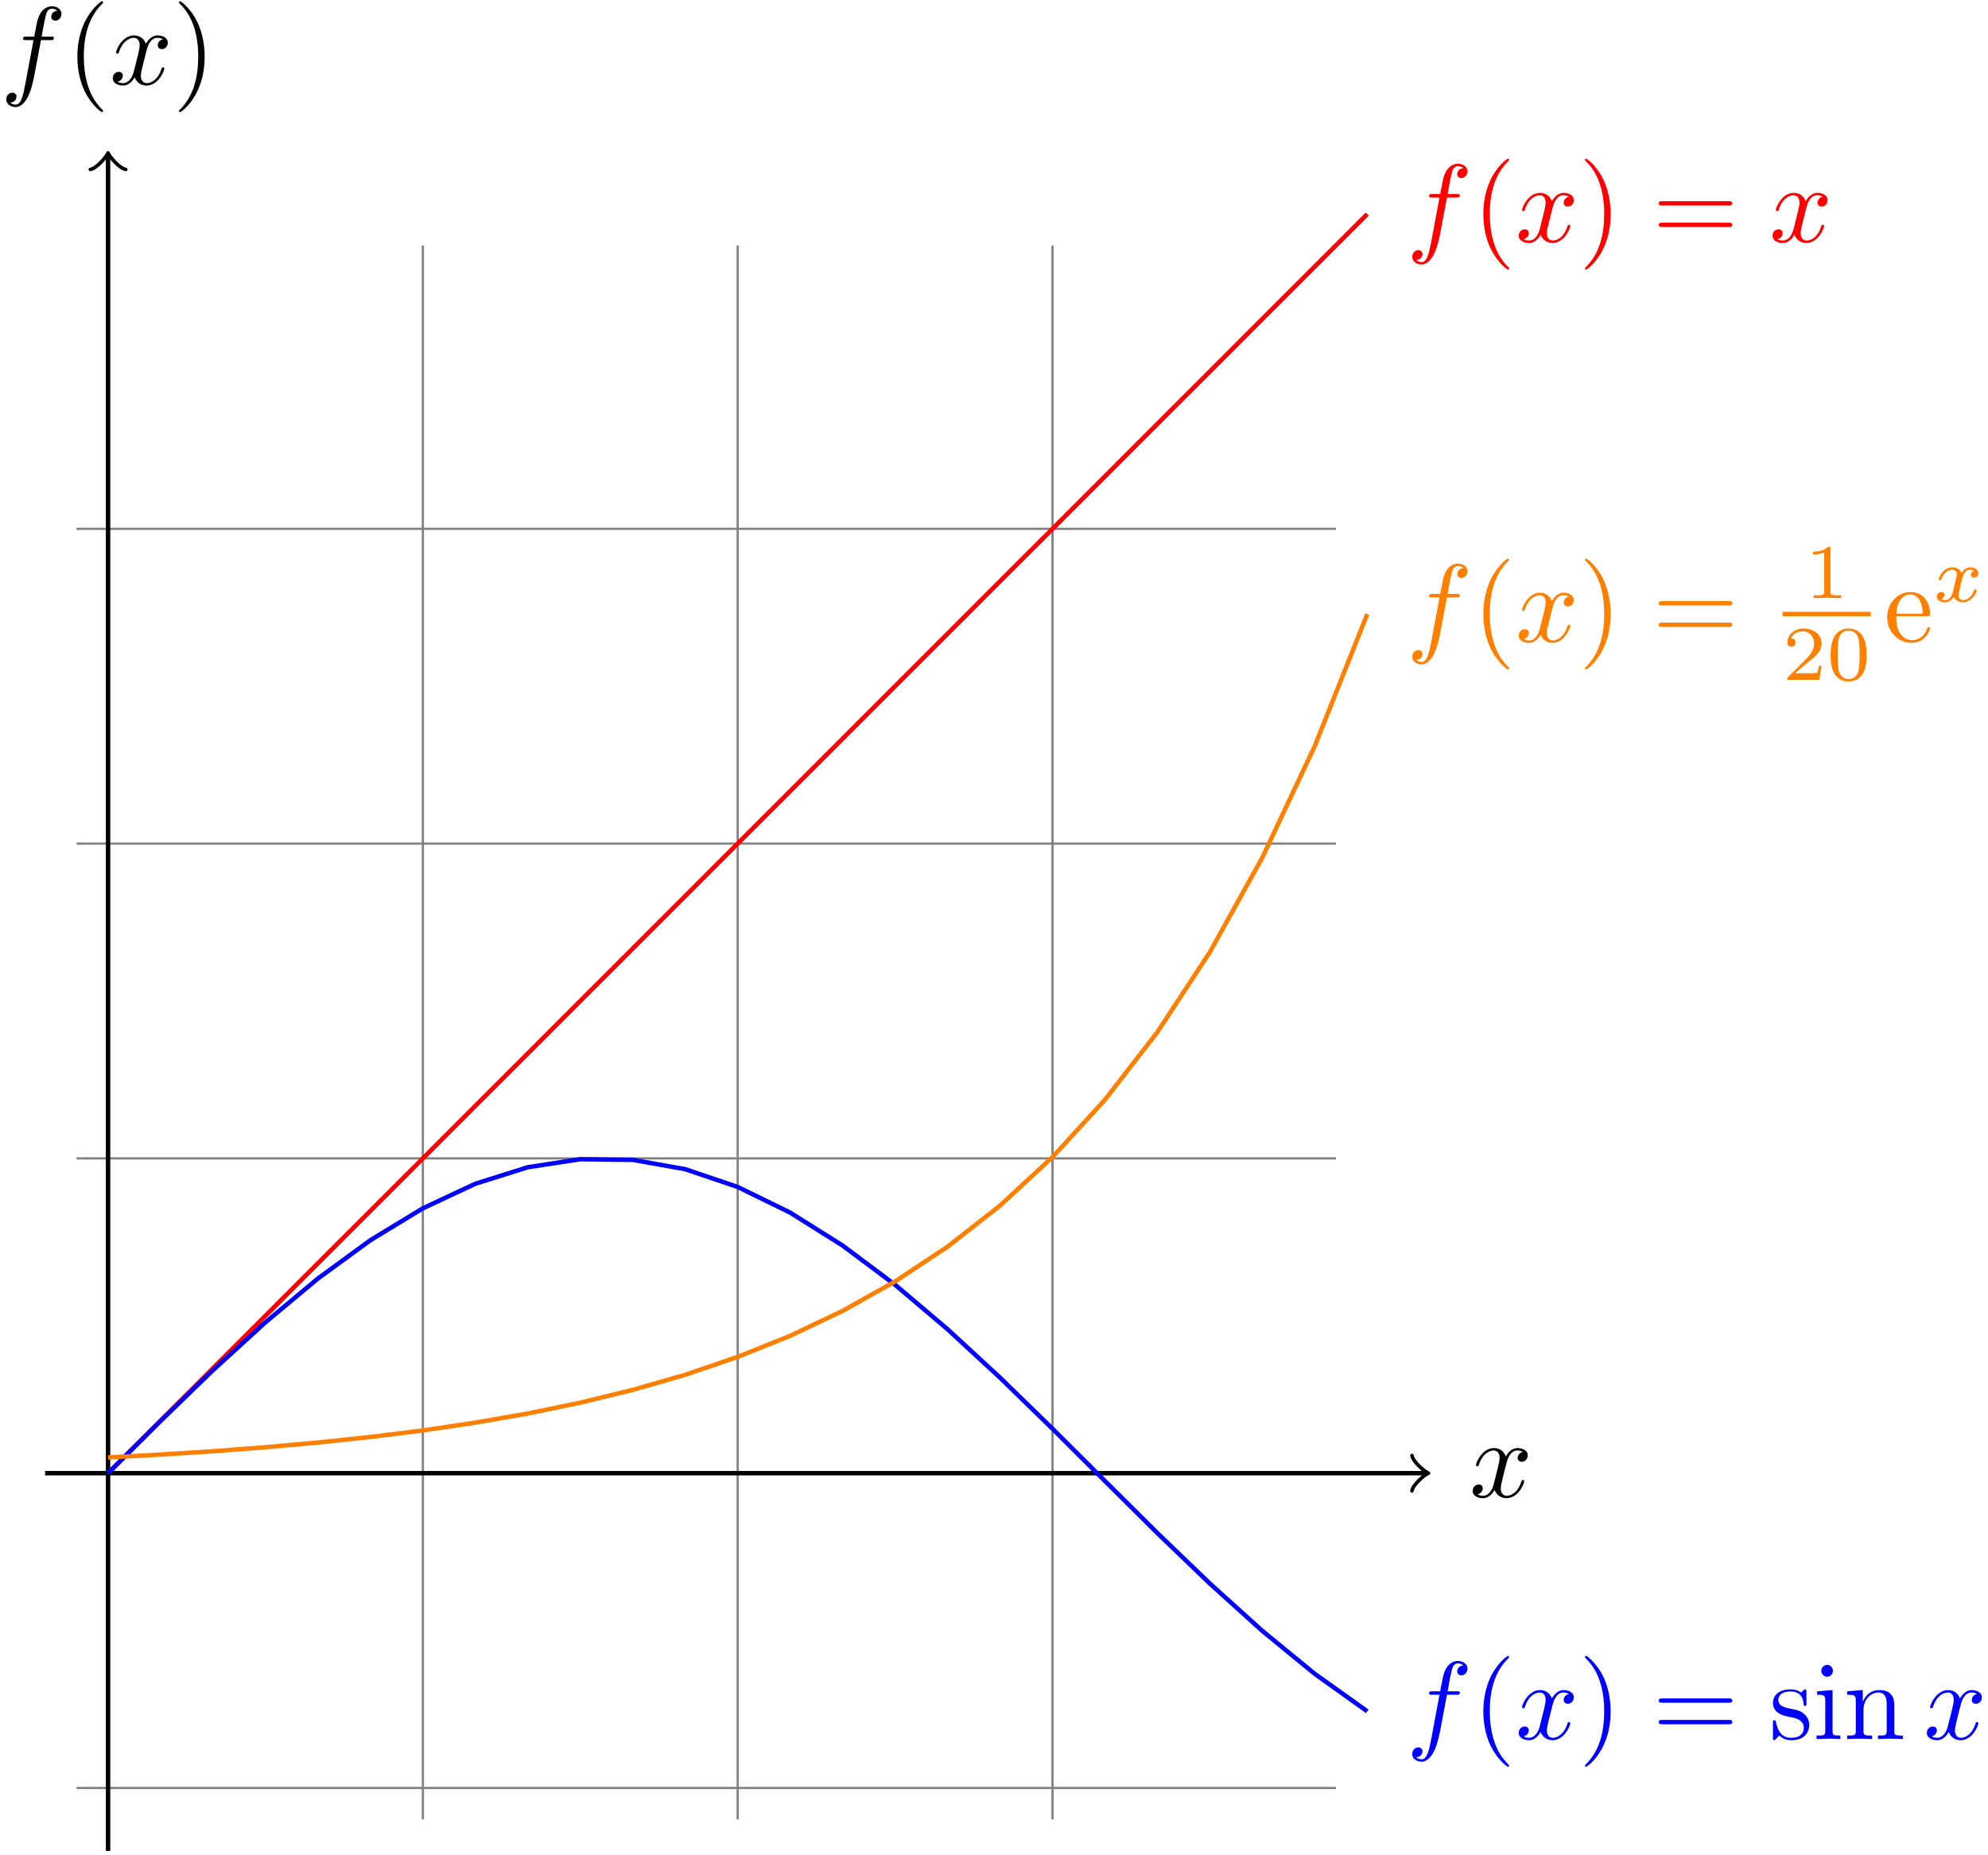
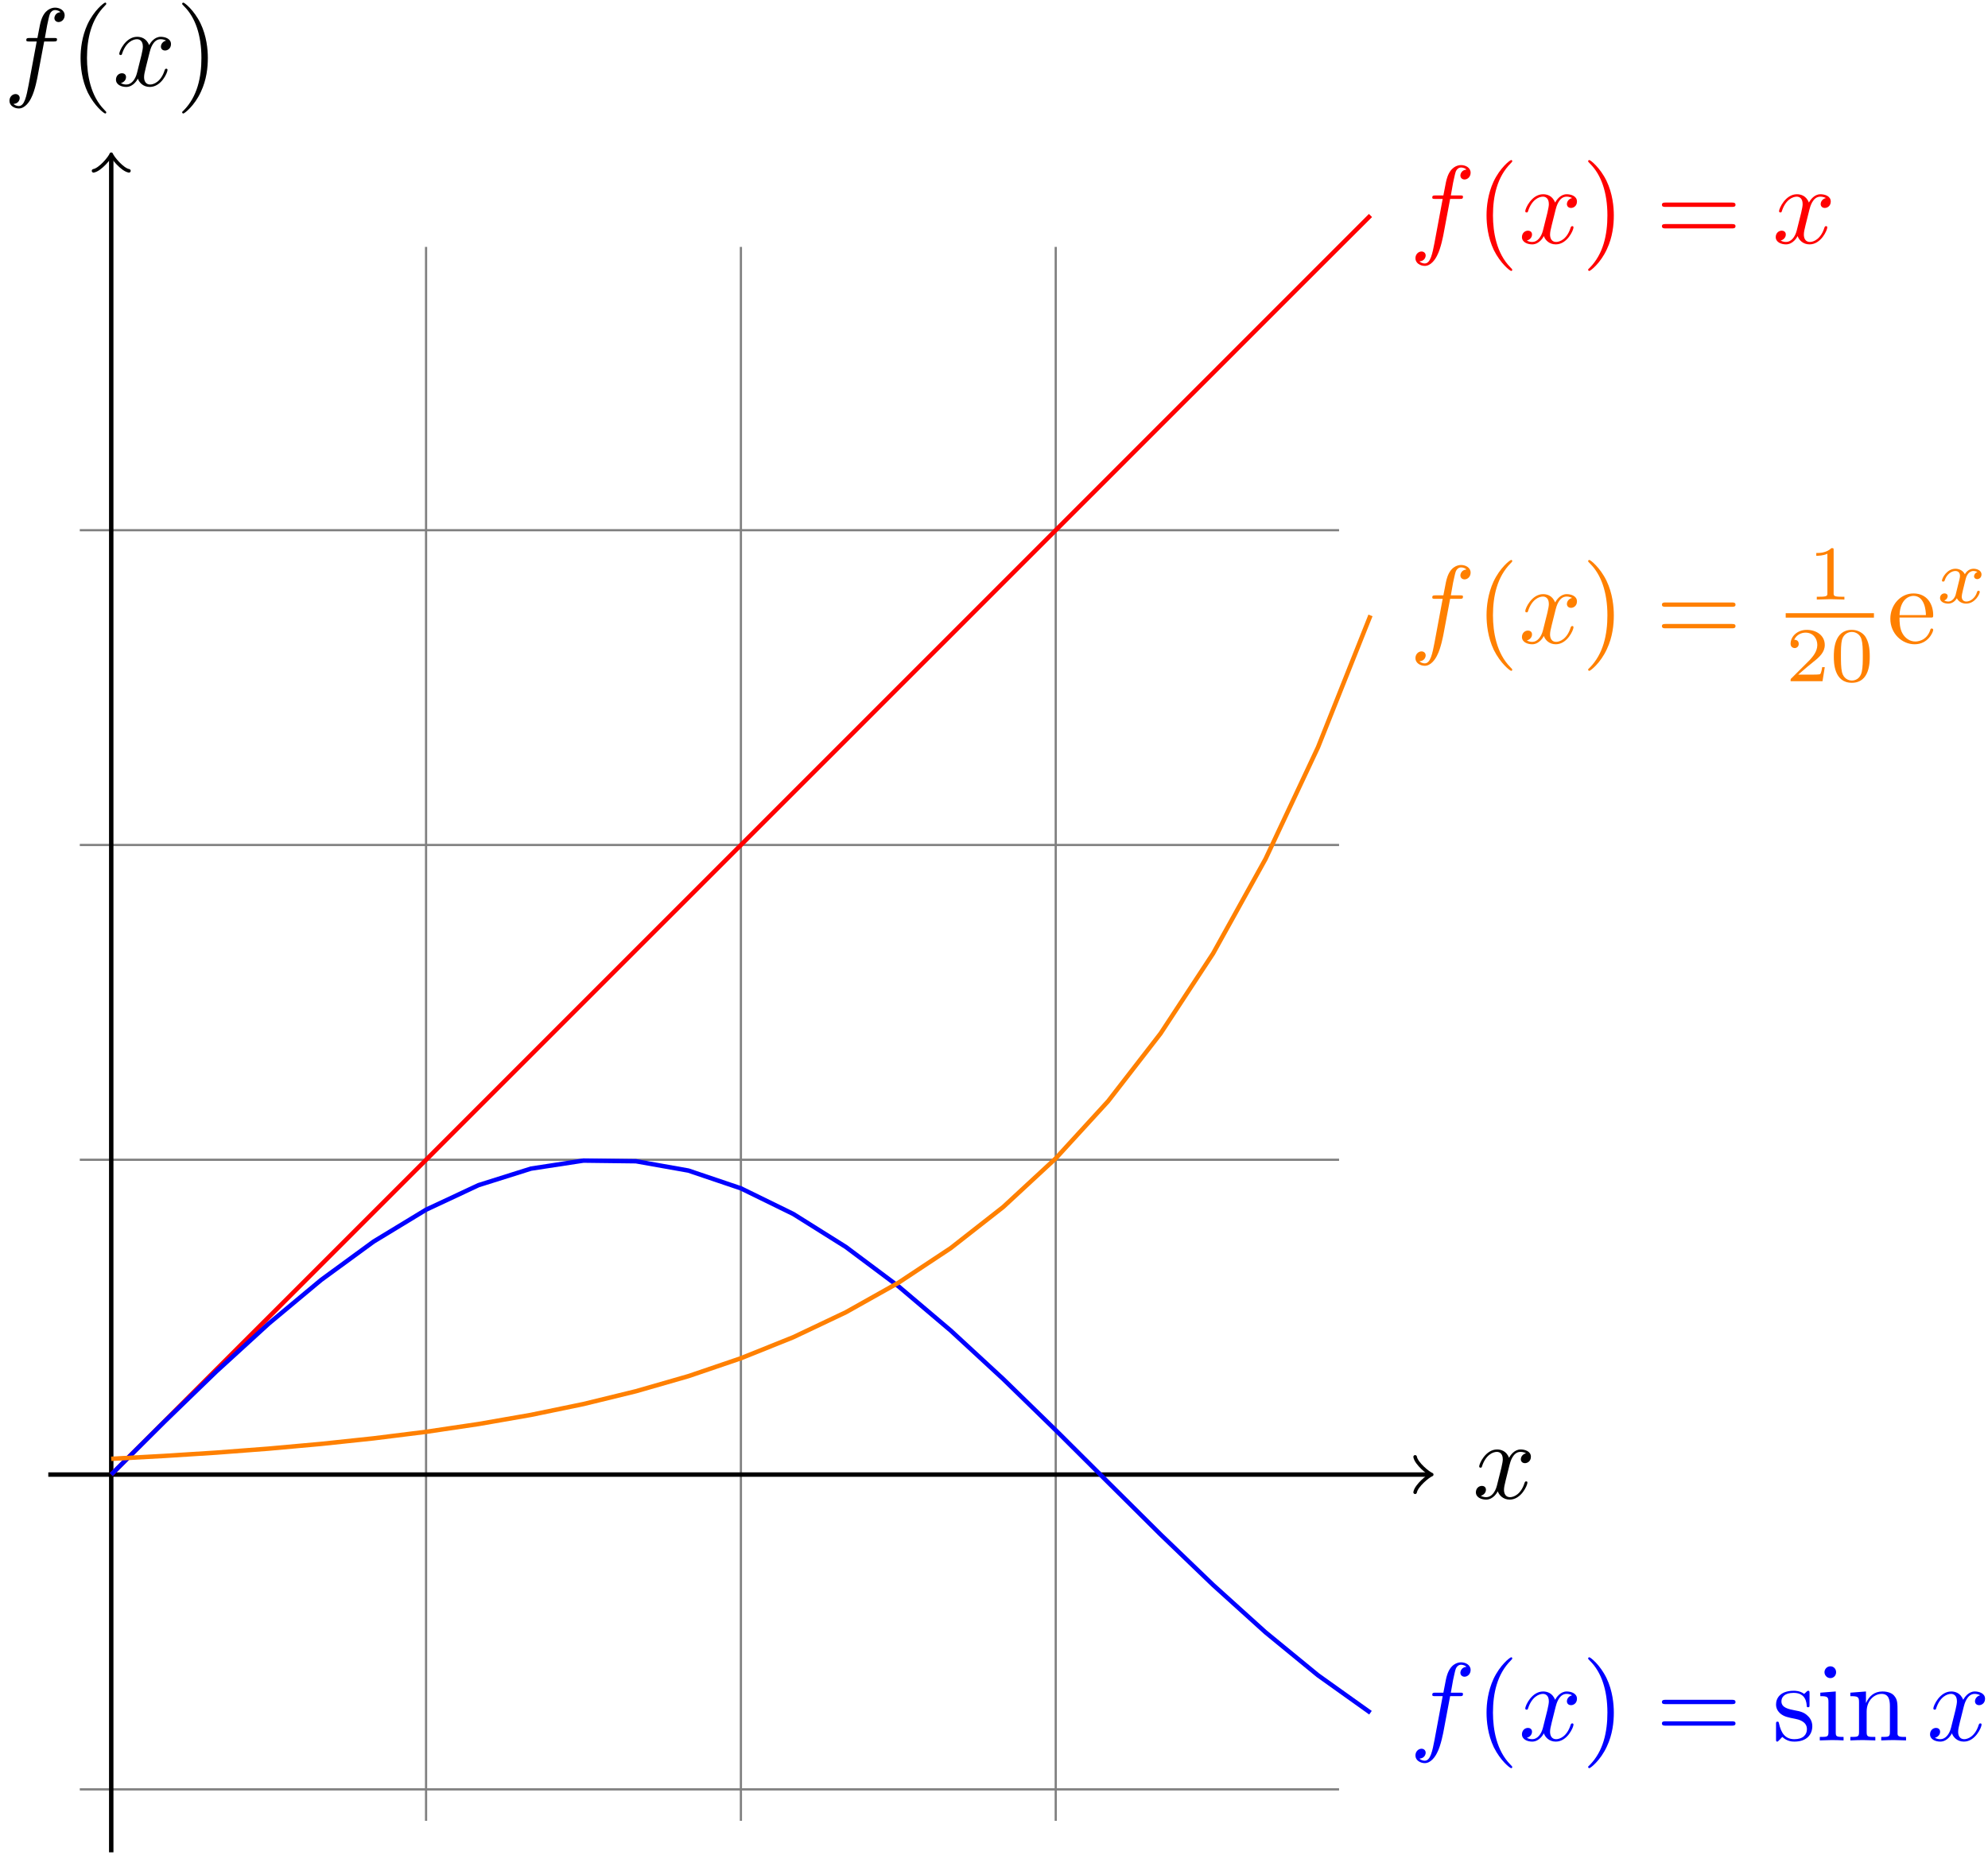
<svg xmlns="http://www.w3.org/2000/svg" xmlns:xlink="http://www.w3.org/1999/xlink" width="179pt" height="167pt" viewBox="0 0 179 167" version="1.1">
  <defs>
    <g>
      <symbol overflow="visible" id="glyph0-0">
        <path style="stroke:none;" d="" />
      </symbol>
      <symbol overflow="visible" id="glyph0-1">
        <path style="stroke:none;" d="M 3.328 -3.016 C 3.391 -3.266 3.625 -4.188 4.312 -4.188 C 4.359 -4.188 4.609 -4.188 4.812 -4.062 C 4.531 -4 4.344 -3.766 4.344 -3.516 C 4.344 -3.359 4.453 -3.172 4.719 -3.172 C 4.938 -3.172 5.25 -3.344 5.25 -3.75 C 5.25 -4.266 4.672 -4.406 4.328 -4.406 C 3.75 -4.406 3.406 -3.875 3.281 -3.656 C 3.031 -4.312 2.5 -4.406 2.203 -4.406 C 1.172 -4.406 0.594 -3.125 0.594 -2.875 C 0.594 -2.766 0.703 -2.766 0.719 -2.766 C 0.797 -2.766 0.828 -2.797 0.844 -2.875 C 1.188 -3.938 1.844 -4.188 2.188 -4.188 C 2.375 -4.188 2.719 -4.094 2.719 -3.516 C 2.719 -3.203 2.547 -2.547 2.188 -1.141 C 2.031 -0.531 1.672 -0.109 1.234 -0.109 C 1.172 -0.109 0.953 -0.109 0.734 -0.234 C 0.984 -0.297 1.203 -0.5 1.203 -0.781 C 1.203 -1.047 0.984 -1.125 0.844 -1.125 C 0.531 -1.125 0.297 -0.875 0.297 -0.547 C 0.297 -0.094 0.781 0.109 1.219 0.109 C 1.891 0.109 2.25 -0.594 2.266 -0.641 C 2.391 -0.281 2.75 0.109 3.344 0.109 C 4.375 0.109 4.938 -1.172 4.938 -1.422 C 4.938 -1.531 4.859 -1.531 4.828 -1.531 C 4.734 -1.531 4.719 -1.484 4.688 -1.422 C 4.359 -0.344 3.688 -0.109 3.375 -0.109 C 2.984 -0.109 2.828 -0.422 2.828 -0.766 C 2.828 -0.984 2.875 -1.203 2.984 -1.641 Z M 3.328 -3.016 " />
      </symbol>
      <symbol overflow="visible" id="glyph0-2">
        <path style="stroke:none;" d="M 3.656 -3.984 L 4.516 -3.984 C 4.719 -3.984 4.812 -3.984 4.812 -4.188 C 4.812 -4.297 4.719 -4.297 4.547 -4.297 L 3.719 -4.297 L 3.922 -5.438 C 3.969 -5.641 4.109 -6.344 4.172 -6.469 C 4.25 -6.656 4.422 -6.812 4.641 -6.812 C 4.672 -6.812 4.938 -6.812 5.125 -6.625 C 4.688 -6.594 4.578 -6.234 4.578 -6.094 C 4.578 -5.859 4.766 -5.734 4.953 -5.734 C 5.219 -5.734 5.5 -5.969 5.5 -6.344 C 5.5 -6.797 5.047 -7.031 4.641 -7.031 C 4.297 -7.031 3.672 -6.844 3.375 -5.859 C 3.312 -5.656 3.281 -5.547 3.047 -4.297 L 2.359 -4.297 C 2.156 -4.297 2.047 -4.297 2.047 -4.109 C 2.047 -3.984 2.141 -3.984 2.328 -3.984 L 2.984 -3.984 L 2.25 -0.047 C 2.062 0.922 1.891 1.828 1.375 1.828 C 1.328 1.828 1.094 1.828 0.891 1.641 C 1.359 1.609 1.453 1.25 1.453 1.109 C 1.453 0.875 1.266 0.75 1.078 0.75 C 0.812 0.75 0.531 0.984 0.531 1.359 C 0.531 1.797 0.969 2.047 1.375 2.047 C 1.922 2.047 2.328 1.453 2.5 1.078 C 2.828 0.453 3.047 -0.75 3.062 -0.828 Z M 3.656 -3.984 " />
      </symbol>
      <symbol overflow="visible" id="glyph1-0">
        <path style="stroke:none;" d="" />
      </symbol>
      <symbol overflow="visible" id="glyph1-1">
        <path style="stroke:none;" d="M 3.297 2.391 C 3.297 2.359 3.297 2.344 3.125 2.172 C 1.891 0.922 1.562 -0.969 1.562 -2.5 C 1.562 -4.234 1.938 -5.969 3.172 -7.203 C 3.297 -7.328 3.297 -7.344 3.297 -7.375 C 3.297 -7.453 3.266 -7.484 3.203 -7.484 C 3.094 -7.484 2.203 -6.797 1.609 -5.531 C 1.109 -4.438 0.984 -3.328 0.984 -2.5 C 0.984 -1.719 1.094 -0.516 1.641 0.625 C 2.25 1.844 3.094 2.5 3.203 2.5 C 3.266 2.5 3.297 2.469 3.297 2.391 Z M 3.297 2.391 " />
      </symbol>
      <symbol overflow="visible" id="glyph1-2">
        <path style="stroke:none;" d="M 2.875 -2.5 C 2.875 -3.266 2.766 -4.469 2.219 -5.609 C 1.625 -6.828 0.766 -7.484 0.672 -7.484 C 0.609 -7.484 0.562 -7.438 0.562 -7.375 C 0.562 -7.344 0.562 -7.328 0.75 -7.141 C 1.734 -6.156 2.297 -4.578 2.297 -2.5 C 2.297 -0.781 1.938 0.969 0.703 2.219 C 0.562 2.344 0.562 2.359 0.562 2.391 C 0.562 2.453 0.609 2.5 0.672 2.5 C 0.766 2.5 1.672 1.812 2.25 0.547 C 2.766 -0.547 2.875 -1.656 2.875 -2.5 Z M 2.875 -2.5 " />
      </symbol>
      <symbol overflow="visible" id="glyph1-3">
        <path style="stroke:none;" d="M 6.844 -3.266 C 7 -3.266 7.188 -3.266 7.188 -3.453 C 7.188 -3.656 7 -3.656 6.859 -3.656 L 0.891 -3.656 C 0.75 -3.656 0.562 -3.656 0.562 -3.453 C 0.562 -3.266 0.75 -3.266 0.891 -3.266 Z M 6.859 -1.328 C 7 -1.328 7.188 -1.328 7.188 -1.531 C 7.188 -1.719 7 -1.719 6.844 -1.719 L 0.891 -1.719 C 0.75 -1.719 0.562 -1.719 0.562 -1.531 C 0.562 -1.328 0.75 -1.328 0.891 -1.328 Z M 6.859 -1.328 " />
      </symbol>
      <symbol overflow="visible" id="glyph1-4">
        <path style="stroke:none;" d="M 2.078 -1.938 C 2.297 -1.891 3.109 -1.734 3.109 -1.016 C 3.109 -0.516 2.766 -0.109 1.984 -0.109 C 1.141 -0.109 0.781 -0.672 0.594 -1.531 C 0.562 -1.656 0.562 -1.688 0.453 -1.688 C 0.328 -1.688 0.328 -1.625 0.328 -1.453 L 0.328 -0.125 C 0.328 0.047 0.328 0.109 0.438 0.109 C 0.484 0.109 0.5 0.094 0.688 -0.094 C 0.703 -0.109 0.703 -0.125 0.891 -0.312 C 1.328 0.094 1.781 0.109 1.984 0.109 C 3.125 0.109 3.594 -0.562 3.594 -1.281 C 3.594 -1.797 3.297 -2.109 3.172 -2.219 C 2.844 -2.547 2.453 -2.625 2.031 -2.703 C 1.469 -2.812 0.812 -2.938 0.812 -3.516 C 0.812 -3.875 1.062 -4.281 1.922 -4.281 C 3.016 -4.281 3.078 -3.375 3.094 -3.078 C 3.094 -2.984 3.188 -2.984 3.203 -2.984 C 3.344 -2.984 3.344 -3.031 3.344 -3.219 L 3.344 -4.234 C 3.344 -4.391 3.344 -4.469 3.234 -4.469 C 3.188 -4.469 3.156 -4.469 3.031 -4.344 C 3 -4.312 2.906 -4.219 2.859 -4.188 C 2.484 -4.469 2.078 -4.469 1.922 -4.469 C 0.703 -4.469 0.328 -3.797 0.328 -3.234 C 0.328 -2.891 0.484 -2.609 0.75 -2.391 C 1.078 -2.141 1.359 -2.078 2.078 -1.938 Z M 2.078 -1.938 " />
      </symbol>
      <symbol overflow="visible" id="glyph1-5">
        <path style="stroke:none;" d="M 1.766 -4.406 L 0.375 -4.297 L 0.375 -3.984 C 1.016 -3.984 1.109 -3.922 1.109 -3.438 L 1.109 -0.75 C 1.109 -0.312 1 -0.312 0.328 -0.312 L 0.328 0 C 0.641 -0.016 1.188 -0.031 1.422 -0.031 C 1.781 -0.031 2.125 -0.016 2.469 0 L 2.469 -0.312 C 1.797 -0.312 1.766 -0.359 1.766 -0.75 Z M 1.797 -6.141 C 1.797 -6.453 1.562 -6.672 1.281 -6.672 C 0.969 -6.672 0.75 -6.406 0.75 -6.141 C 0.75 -5.875 0.969 -5.609 1.281 -5.609 C 1.562 -5.609 1.797 -5.828 1.797 -6.141 Z M 1.797 -6.141 " />
      </symbol>
      <symbol overflow="visible" id="glyph1-6">
        <path style="stroke:none;" d="M 1.094 -3.422 L 1.094 -0.75 C 1.094 -0.312 0.984 -0.312 0.312 -0.312 L 0.312 0 C 0.672 -0.016 1.172 -0.031 1.453 -0.031 C 1.703 -0.031 2.219 -0.016 2.562 0 L 2.562 -0.312 C 1.891 -0.312 1.781 -0.312 1.781 -0.75 L 1.781 -2.594 C 1.781 -3.625 2.5 -4.188 3.125 -4.188 C 3.766 -4.188 3.875 -3.656 3.875 -3.078 L 3.875 -0.75 C 3.875 -0.312 3.766 -0.312 3.094 -0.312 L 3.094 0 C 3.438 -0.016 3.953 -0.031 4.219 -0.031 C 4.469 -0.031 5 -0.016 5.328 0 L 5.328 -0.312 C 4.812 -0.312 4.562 -0.312 4.562 -0.609 L 4.562 -2.516 C 4.562 -3.375 4.562 -3.672 4.25 -4.031 C 4.109 -4.203 3.781 -4.406 3.203 -4.406 C 2.469 -4.406 2 -3.984 1.719 -3.359 L 1.719 -4.406 L 0.312 -4.297 L 0.312 -3.984 C 1.016 -3.984 1.094 -3.922 1.094 -3.422 Z M 1.094 -3.422 " />
      </symbol>
      <symbol overflow="visible" id="glyph1-7">
        <path style="stroke:none;" d="M 1.109 -2.516 C 1.172 -4 2.016 -4.25 2.359 -4.25 C 3.375 -4.25 3.484 -2.906 3.484 -2.516 Z M 1.109 -2.297 L 3.891 -2.297 C 4.109 -2.297 4.141 -2.297 4.141 -2.516 C 4.141 -3.5 3.594 -4.469 2.359 -4.469 C 1.203 -4.469 0.281 -3.438 0.281 -2.188 C 0.281 -0.859 1.328 0.109 2.469 0.109 C 3.688 0.109 4.141 -1 4.141 -1.188 C 4.141 -1.281 4.062 -1.312 4 -1.312 C 3.922 -1.312 3.891 -1.25 3.875 -1.172 C 3.531 -0.141 2.625 -0.141 2.531 -0.141 C 2.031 -0.141 1.641 -0.438 1.406 -0.812 C 1.109 -1.281 1.109 -1.938 1.109 -2.297 Z M 1.109 -2.297 " />
      </symbol>
      <symbol overflow="visible" id="glyph2-0">
        <path style="stroke:none;" d="" />
      </symbol>
      <symbol overflow="visible" id="glyph2-1">
        <path style="stroke:none;" d="M 2.328 -4.438 C 2.328 -4.625 2.328 -4.625 2.125 -4.625 C 1.672 -4.188 1.047 -4.188 0.766 -4.188 L 0.766 -3.938 C 0.922 -3.938 1.391 -3.938 1.766 -4.125 L 1.766 -0.578 C 1.766 -0.344 1.766 -0.25 1.078 -0.25 L 0.812 -0.25 L 0.812 0 C 0.938 0 1.797 -0.031 2.047 -0.031 C 2.266 -0.031 3.141 0 3.297 0 L 3.297 -0.25 L 3.031 -0.25 C 2.328 -0.25 2.328 -0.344 2.328 -0.578 Z M 2.328 -4.438 " />
      </symbol>
      <symbol overflow="visible" id="glyph2-2">
        <path style="stroke:none;" d="M 3.516 -1.266 L 3.281 -1.266 C 3.266 -1.109 3.188 -0.703 3.094 -0.641 C 3.047 -0.594 2.516 -0.594 2.406 -0.594 L 1.125 -0.594 C 1.859 -1.234 2.109 -1.438 2.516 -1.766 C 3.031 -2.172 3.516 -2.609 3.516 -3.266 C 3.516 -4.109 2.781 -4.625 1.891 -4.625 C 1.031 -4.625 0.438 -4.016 0.438 -3.375 C 0.438 -3.031 0.734 -2.984 0.812 -2.984 C 0.969 -2.984 1.172 -3.109 1.172 -3.359 C 1.172 -3.484 1.125 -3.734 0.766 -3.734 C 0.984 -4.219 1.453 -4.375 1.781 -4.375 C 2.484 -4.375 2.844 -3.828 2.844 -3.266 C 2.844 -2.656 2.406 -2.188 2.188 -1.938 L 0.516 -0.266 C 0.438 -0.203 0.438 -0.188 0.438 0 L 3.312 0 Z M 3.516 -1.266 " />
      </symbol>
      <symbol overflow="visible" id="glyph2-3">
        <path style="stroke:none;" d="M 3.594 -2.219 C 3.594 -2.984 3.5 -3.547 3.188 -4.031 C 2.969 -4.344 2.531 -4.625 1.984 -4.625 C 0.359 -4.625 0.359 -2.719 0.359 -2.219 C 0.359 -1.719 0.359 0.141 1.984 0.141 C 3.594 0.141 3.594 -1.719 3.594 -2.219 Z M 1.984 -0.062 C 1.656 -0.062 1.234 -0.25 1.094 -0.812 C 1 -1.219 1 -1.797 1 -2.312 C 1 -2.828 1 -3.359 1.094 -3.734 C 1.25 -4.281 1.688 -4.438 1.984 -4.438 C 2.359 -4.438 2.719 -4.203 2.844 -3.797 C 2.953 -3.422 2.969 -2.922 2.969 -2.312 C 2.969 -1.797 2.969 -1.281 2.875 -0.844 C 2.734 -0.203 2.266 -0.062 1.984 -0.062 Z M 1.984 -0.062 " />
      </symbol>
      <symbol overflow="visible" id="glyph3-0">
        <path style="stroke:none;" d="" />
      </symbol>
      <symbol overflow="visible" id="glyph3-1">
        <path style="stroke:none;" d="M 1.734 -0.734 C 1.672 -0.5 1.438 -0.125 1.078 -0.125 C 1.062 -0.125 0.844 -0.125 0.703 -0.219 C 0.984 -0.312 1.016 -0.562 1.016 -0.609 C 1.016 -0.766 0.891 -0.859 0.734 -0.859 C 0.531 -0.859 0.328 -0.703 0.328 -0.438 C 0.328 -0.094 0.719 0.062 1.062 0.062 C 1.391 0.062 1.672 -0.125 1.844 -0.422 C 2.016 -0.062 2.391 0.062 2.672 0.062 C 3.484 0.062 3.906 -0.797 3.906 -1 C 3.906 -1.094 3.812 -1.094 3.797 -1.094 C 3.688 -1.094 3.688 -1.047 3.656 -0.969 C 3.516 -0.484 3.094 -0.125 2.703 -0.125 C 2.422 -0.125 2.281 -0.312 2.281 -0.578 C 2.281 -0.766 2.453 -1.391 2.641 -2.172 C 2.781 -2.703 3.094 -2.875 3.328 -2.875 C 3.344 -2.875 3.547 -2.875 3.703 -2.781 C 3.484 -2.719 3.391 -2.516 3.391 -2.391 C 3.391 -2.25 3.516 -2.141 3.672 -2.141 C 3.828 -2.141 4.062 -2.266 4.062 -2.562 C 4.062 -2.953 3.609 -3.078 3.344 -3.078 C 2.984 -3.078 2.703 -2.844 2.562 -2.578 C 2.438 -2.859 2.109 -3.078 1.719 -3.078 C 0.938 -3.078 0.5 -2.219 0.5 -2 C 0.5 -1.922 0.594 -1.922 0.609 -1.922 C 0.703 -1.922 0.703 -1.938 0.75 -2.031 C 0.922 -2.578 1.359 -2.875 1.703 -2.875 C 1.938 -2.875 2.125 -2.75 2.125 -2.422 C 2.125 -2.281 2.031 -1.938 1.969 -1.688 Z M 1.734 -0.734 " />
      </symbol>
    </g>
  </defs>
  <g id="surface1">
-     <path style="fill:none;stroke-width:0.199;stroke-linecap:butt;stroke-linejoin:miter;stroke:rgb(50%,50%,50%);stroke-opacity:1;stroke-miterlimit:10;" d="M -2.834 -28.348 L 110.552 -28.348 M -2.834 -0 L 110.552 -0 M -2.834 28.348 L 110.552 28.348 M -2.834 56.695 L 110.552 56.695 M -2.834 85.039 L 110.552 85.039 M 0.001 -31.18 L 0.001 110.551 M 28.345 -31.18 L 28.345 110.551 M 56.693 -31.18 L 56.693 110.551 M 85.041 -31.18 L 85.041 110.551 " transform="matrix(1,0,0,-1,9.729,132.66)" />
-     <path style="fill:none;stroke-width:0.399;stroke-linecap:butt;stroke-linejoin:miter;stroke:rgb(0%,0%,0%);stroke-opacity:1;stroke-miterlimit:10;" d="M -5.67 -0 L 118.599 -0 " transform="matrix(1,0,0,-1,9.729,132.66)" />
-     <path style="fill:none;stroke-width:0.319;stroke-linecap:round;stroke-linejoin:round;stroke:rgb(0%,0%,0%);stroke-opacity:1;stroke-miterlimit:10;" d="M -1.194 1.594 C -1.097 0.996 0.001 0.101 0.298 -0 C 0.001 -0.098 -1.097 -0.996 -1.194 -1.594 " transform="matrix(1,0,0,-1,128.3272,132.66)" />
+     <path style="fill:none;stroke-width:0.199;stroke-linecap:butt;stroke-linejoin:miter;stroke:rgb(50%,50%,50%);stroke-opacity:1;stroke-miterlimit:10;" d="M -2.833 -28.348 L 110.553 -28.348 M -2.833 -0 L 110.553 -0 M -2.833 28.348 L 110.553 28.348 M -2.833 56.695 L 110.553 56.695 M -2.833 85.039 L 110.553 85.039 M -0.001 -31.18 L -0.001 110.551 M 28.346 -31.18 L 28.346 110.551 M 56.694 -31.18 L 56.694 110.551 M 85.042 -31.18 L 85.042 110.551 " transform="matrix(1,0,0,-1,10.017,132.785)" />
+     <path style="fill:none;stroke-width:0.399;stroke-linecap:butt;stroke-linejoin:miter;stroke:rgb(0%,0%,0%);stroke-opacity:1;stroke-miterlimit:10;" d="M -5.669 -0 L 118.596 -0 " transform="matrix(1,0,0,-1,10.017,132.785)" />
+     <path style="fill:none;stroke-width:0.319;stroke-linecap:round;stroke-linejoin:round;stroke:rgb(0%,0%,0%);stroke-opacity:1;stroke-miterlimit:10;" d="M -1.197 1.594 C -1.096 0.996 -0.002 0.101 0.299 -0 C -0.002 -0.098 -1.096 -0.996 -1.197 -1.594 " transform="matrix(1,0,0,-1,128.6152,132.785)" />
    <g style="fill:rgb(0%,0%,0%);fill-opacity:1;">
-       <use xlink:href="#glyph0-1" x="132.304" y="134.805" />
+       <use xlink:href="#glyph0-1" x="132.592" y="134.93" />
    </g>
-     <path style="fill:none;stroke-width:0.399;stroke-linecap:butt;stroke-linejoin:miter;stroke:rgb(0%,0%,0%);stroke-opacity:1;stroke-miterlimit:10;" d="M 0.001 -34.016 L 0.001 118.597 " transform="matrix(1,0,0,-1,9.729,132.66)" />
-     <path style="fill:none;stroke-width:0.319;stroke-linecap:round;stroke-linejoin:round;stroke:rgb(0%,0%,0%);stroke-opacity:1;stroke-miterlimit:10;" d="M -1.196 1.592 C -1.094 0.995 -0.001 0.1 0.3 -0.001 C -0.001 -0.099 -1.094 -0.998 -1.196 -1.595 " transform="matrix(0,-1,-1,0,9.729,14.06178)" />
+     <path style="fill:none;stroke-width:0.399;stroke-linecap:butt;stroke-linejoin:miter;stroke:rgb(0%,0%,0%);stroke-opacity:1;stroke-miterlimit:10;" d="M -0.001 -34.016 L -0.001 118.597 " transform="matrix(1,0,0,-1,10.017,132.785)" />
+     <path style="fill:none;stroke-width:0.319;stroke-linecap:round;stroke-linejoin:round;stroke:rgb(0%,0%,0%);stroke-opacity:1;stroke-miterlimit:10;" d="M -1.196 1.595 C -1.094 0.997 -0.001 0.099 0.3 0.001 C -0.001 -0.1 -1.094 -0.995 -1.196 -1.592 " transform="matrix(0,-1,-1,0,10.017,14.18678)" />
    <g style="fill:rgb(0%,0%,0%);fill-opacity:1;">
-       <use xlink:href="#glyph0-2" x="0.033" y="7.595" />
+       <use xlink:href="#glyph0-2" x="0.321" y="7.72" />
    </g>
    <g style="fill:rgb(0%,0%,0%);fill-opacity:1;">
-       <use xlink:href="#glyph1-1" x="5.983" y="7.595" />
+       <use xlink:href="#glyph1-1" x="6.27" y="7.72" />
    </g>
    <g style="fill:rgb(0%,0%,0%);fill-opacity:1;">
-       <use xlink:href="#glyph0-1" x="9.857" y="7.595" />
+       <use xlink:href="#glyph0-1" x="10.145" y="7.72" />
    </g>
    <g style="fill:rgb(0%,0%,0%);fill-opacity:1;">
-       <use xlink:href="#glyph1-2" x="15.551" y="7.595" />
+       <use xlink:href="#glyph1-2" x="15.839" y="7.72" />
    </g>
-     <path style="fill:none;stroke-width:0.399;stroke-linecap:butt;stroke-linejoin:miter;stroke:rgb(100%,0%,0%);stroke-opacity:1;stroke-miterlimit:10;" d="M 0.001 -0 L 4.724 4.723 L 9.447 9.449 L 14.173 14.172 L 18.896 18.898 L 23.623 23.621 L 28.345 28.344 L 33.068 33.07 L 37.794 37.793 L 42.517 42.519 L 47.244 47.242 L 51.966 51.965 L 56.689 56.691 L 61.416 61.414 L 66.138 66.137 L 70.861 70.863 L 75.587 75.586 L 80.31 80.312 L 85.037 85.035 L 89.759 89.758 L 94.482 94.484 L 99.209 99.207 L 103.931 103.933 L 108.658 108.656 L 113.38 113.379 " transform="matrix(1,0,0,-1,9.729,132.66)" />
+     <path style="fill:none;stroke-width:0.399;stroke-linecap:butt;stroke-linejoin:miter;stroke:rgb(100%,0%,0%);stroke-opacity:1;stroke-miterlimit:10;" d="M -0.001 -0 L 4.725 4.723 L 9.448 9.449 L 14.174 14.172 L 18.897 18.898 L 23.62 23.621 L 28.346 28.344 L 33.069 33.07 L 47.241 47.242 L 51.967 51.965 L 56.69 56.691 L 61.413 61.414 L 66.139 66.137 L 70.862 70.863 L 75.588 75.586 L 80.311 80.312 L 85.034 85.035 L 89.76 89.758 L 94.483 94.484 L 99.21 99.207 L 103.932 103.933 L 108.655 108.656 L 113.381 113.379 " transform="matrix(1,0,0,-1,10.017,132.785)" />
    <g style="fill:rgb(100%,0%,0%);fill-opacity:1;">
-       <use xlink:href="#glyph0-2" x="126.628" y="21.772" />
+       <use xlink:href="#glyph0-2" x="126.915" y="21.897" />
    </g>
    <g style="fill:rgb(100%,0%,0%);fill-opacity:1;">
-       <use xlink:href="#glyph1-1" x="132.578" y="21.772" />
+       <use xlink:href="#glyph1-1" x="132.865" y="21.897" />
    </g>
    <g style="fill:rgb(100%,0%,0%);fill-opacity:1;">
-       <use xlink:href="#glyph0-1" x="136.452" y="21.772" />
+       <use xlink:href="#glyph0-1" x="136.74" y="21.897" />
    </g>
    <g style="fill:rgb(100%,0%,0%);fill-opacity:1;">
-       <use xlink:href="#glyph1-2" x="142.146" y="21.772" />
+       <use xlink:href="#glyph1-2" x="142.434" y="21.897" />
    </g>
    <g style="fill:rgb(100%,0%,0%);fill-opacity:1;">
-       <use xlink:href="#glyph1-3" x="148.79" y="21.772" />
+       <use xlink:href="#glyph1-3" x="149.078" y="21.897" />
    </g>
    <g style="fill:rgb(100%,0%,0%);fill-opacity:1;">
-       <use xlink:href="#glyph0-1" x="159.304" y="21.772" />
+       <use xlink:href="#glyph0-1" x="159.591" y="21.897" />
    </g>
-     <path style="fill:none;stroke-width:0.399;stroke-linecap:butt;stroke-linejoin:miter;stroke:rgb(0%,0%,100%);stroke-opacity:1;stroke-miterlimit:10;" d="M 0.001 -0 L 4.724 4.703 L 9.447 9.273 L 14.173 13.59 L 18.896 17.527 L 23.623 20.98 L 28.345 23.851 L 33.068 26.062 L 37.794 27.551 L 42.517 28.273 L 47.244 28.215 L 51.966 27.375 L 56.689 25.777 L 61.416 23.465 L 66.138 20.5 L 70.861 16.969 L 75.587 12.965 L 80.31 8.605 L 85.037 4.004 L 89.759 -0.703 L 94.482 -5.395 L 99.209 -9.938 L 103.931 -14.203 L 108.658 -18.074 L 113.38 -21.445 " transform="matrix(1,0,0,-1,9.729,132.66)" />
+     <path style="fill:none;stroke-width:0.399;stroke-linecap:butt;stroke-linejoin:miter;stroke:rgb(0%,0%,100%);stroke-opacity:1;stroke-miterlimit:10;" d="M -0.001 -0 L 4.725 4.703 L 9.448 9.273 L 14.174 13.59 L 18.897 17.527 L 23.62 20.98 L 28.346 23.851 L 33.069 26.062 L 37.792 27.551 L 42.518 28.273 L 47.241 28.215 L 51.967 27.375 L 56.69 25.777 L 61.413 23.465 L 66.139 20.5 L 70.862 16.969 L 75.588 12.965 L 80.311 8.605 L 85.034 4.004 L 89.76 -0.703 L 94.483 -5.395 L 99.21 -9.938 L 103.932 -14.203 L 108.655 -18.074 L 113.381 -21.445 " transform="matrix(1,0,0,-1,10.017,132.785)" />
    <g style="fill:rgb(0%,0%,100%);fill-opacity:1;">
-       <use xlink:href="#glyph0-2" x="126.628" y="156.598" />
+       <use xlink:href="#glyph0-2" x="126.915" y="156.723" />
    </g>
    <g style="fill:rgb(0%,0%,100%);fill-opacity:1;">
-       <use xlink:href="#glyph1-1" x="132.578" y="156.598" />
+       <use xlink:href="#glyph1-1" x="132.865" y="156.723" />
    </g>
    <g style="fill:rgb(0%,0%,100%);fill-opacity:1;">
-       <use xlink:href="#glyph0-1" x="136.452" y="156.598" />
+       <use xlink:href="#glyph0-1" x="136.74" y="156.723" />
    </g>
    <g style="fill:rgb(0%,0%,100%);fill-opacity:1;">
-       <use xlink:href="#glyph1-2" x="142.146" y="156.598" />
+       <use xlink:href="#glyph1-2" x="142.434" y="156.723" />
    </g>
    <g style="fill:rgb(0%,0%,100%);fill-opacity:1;">
-       <use xlink:href="#glyph1-3" x="148.79" y="156.598" />
+       <use xlink:href="#glyph1-3" x="149.078" y="156.723" />
    </g>
    <g style="fill:rgb(0%,0%,100%);fill-opacity:1;">
-       <use xlink:href="#glyph1-4" x="159.309" y="156.598" />
-       <use xlink:href="#glyph1-5" x="163.238" y="156.598" />
-       <use xlink:href="#glyph1-6" x="166.005" y="156.598" />
+       <use xlink:href="#glyph1-4" x="159.587" y="156.723" />
    </g>
    <g style="fill:rgb(0%,0%,100%);fill-opacity:1;">
-       <use xlink:href="#glyph0-1" x="173.196" y="156.598" />
+       <use xlink:href="#glyph1-5" x="163.526" y="156.723" />
+       <use xlink:href="#glyph1-6" x="166.293" y="156.723" />
    </g>
-     <path style="fill:none;stroke-width:0.399;stroke-linecap:butt;stroke-linejoin:miter;stroke:rgb(100%,50%,0%);stroke-opacity:1;stroke-miterlimit:10;" d="M 0.001 1.418 L 4.724 1.676 L 9.447 1.976 L 14.173 2.336 L 18.896 2.762 L 23.623 3.262 L 28.345 3.851 L 33.068 4.551 L 37.794 5.375 L 42.517 6.351 L 47.244 7.504 L 51.966 8.863 L 56.689 10.473 L 61.416 12.371 L 66.138 14.613 L 70.861 17.265 L 75.587 20.394 L 80.31 24.094 L 85.037 28.465 L 89.759 33.625 L 94.482 39.722 L 99.209 46.926 L 103.931 55.437 L 108.658 65.492 L 113.38 77.367 " transform="matrix(1,0,0,-1,9.729,132.66)" />
+     <g style="fill:rgb(0%,0%,100%);fill-opacity:1;">
+       <use xlink:href="#glyph0-1" x="173.484" y="156.723" />
+     </g>
+     <path style="fill:none;stroke-width:0.399;stroke-linecap:butt;stroke-linejoin:miter;stroke:rgb(100%,50%,0%);stroke-opacity:1;stroke-miterlimit:10;" d="M -0.001 1.418 L 4.725 1.676 L 9.448 1.976 L 14.174 2.336 L 18.897 2.762 L 23.62 3.262 L 28.346 3.851 L 33.069 4.551 L 37.792 5.375 L 42.518 6.351 L 47.241 7.504 L 51.967 8.863 L 56.69 10.473 L 61.413 12.371 L 66.139 14.613 L 70.862 17.265 L 75.588 20.394 L 80.311 24.094 L 85.034 28.465 L 89.76 33.625 L 94.483 39.722 L 99.21 46.926 L 103.932 55.437 L 108.655 65.492 L 113.381 77.367 " transform="matrix(1,0,0,-1,10.017,132.785)" />
    <g style="fill:rgb(100%,50%,0%);fill-opacity:1;">
-       <use xlink:href="#glyph0-2" x="126.628" y="57.783" />
+       <use xlink:href="#glyph0-2" x="126.915" y="57.908" />
    </g>
    <g style="fill:rgb(100%,50%,0%);fill-opacity:1;">
-       <use xlink:href="#glyph1-1" x="132.578" y="57.783" />
+       <use xlink:href="#glyph1-1" x="132.865" y="57.908" />
    </g>
    <g style="fill:rgb(100%,50%,0%);fill-opacity:1;">
-       <use xlink:href="#glyph0-1" x="136.452" y="57.783" />
+       <use xlink:href="#glyph0-1" x="136.74" y="57.908" />
    </g>
    <g style="fill:rgb(100%,50%,0%);fill-opacity:1;">
-       <use xlink:href="#glyph1-2" x="142.146" y="57.783" />
+       <use xlink:href="#glyph1-2" x="142.434" y="57.908" />
    </g>
    <g style="fill:rgb(100%,50%,0%);fill-opacity:1;">
-       <use xlink:href="#glyph1-3" x="148.79" y="57.783" />
+       <use xlink:href="#glyph1-3" x="149.078" y="57.908" />
    </g>
    <g style="fill:rgb(100%,50%,0%);fill-opacity:1;">
-       <use xlink:href="#glyph2-1" x="162.485" y="53.861" />
+       <use xlink:href="#glyph2-1" x="162.773" y="53.986" />
    </g>
-     <path style="fill:none;stroke-width:0.398;stroke-linecap:butt;stroke-linejoin:miter;stroke:rgb(100%,50%,0%);stroke-opacity:1;stroke-miterlimit:10;" d="M 0.001 -0.001 L 7.942 -0.001 " transform="matrix(1,0,0,-1,160.499,55.292)" />
+     <path style="fill:none;stroke-width:0.398;stroke-linecap:butt;stroke-linejoin:miter;stroke:rgb(100%,50%,0%);stroke-opacity:1;stroke-miterlimit:10;" d="M -0.002 0 L 7.943 0 " transform="matrix(1,0,0,-1,160.787,55.418)" />
    <g style="fill:rgb(100%,50%,0%);fill-opacity:1;">
-       <use xlink:href="#glyph2-2" x="160.499" y="61.219" />
-       <use xlink:href="#glyph2-3" x="164.471" y="61.219" />
+       <use xlink:href="#glyph2-2" x="160.787" y="61.344" />
+       <use xlink:href="#glyph2-3" x="164.759" y="61.344" />
    </g>
    <g style="fill:rgb(100%,50%,0%);fill-opacity:1;">
-       <use xlink:href="#glyph1-7" x="169.637" y="57.783" />
+       <use xlink:href="#glyph1-7" x="169.925" y="57.908" />
    </g>
    <g style="fill:rgb(100%,50%,0%);fill-opacity:1;">
-       <use xlink:href="#glyph3-1" x="174.065" y="54.168" />
+       <use xlink:href="#glyph3-1" x="174.353" y="54.293" />
    </g>
  </g>
</svg>
